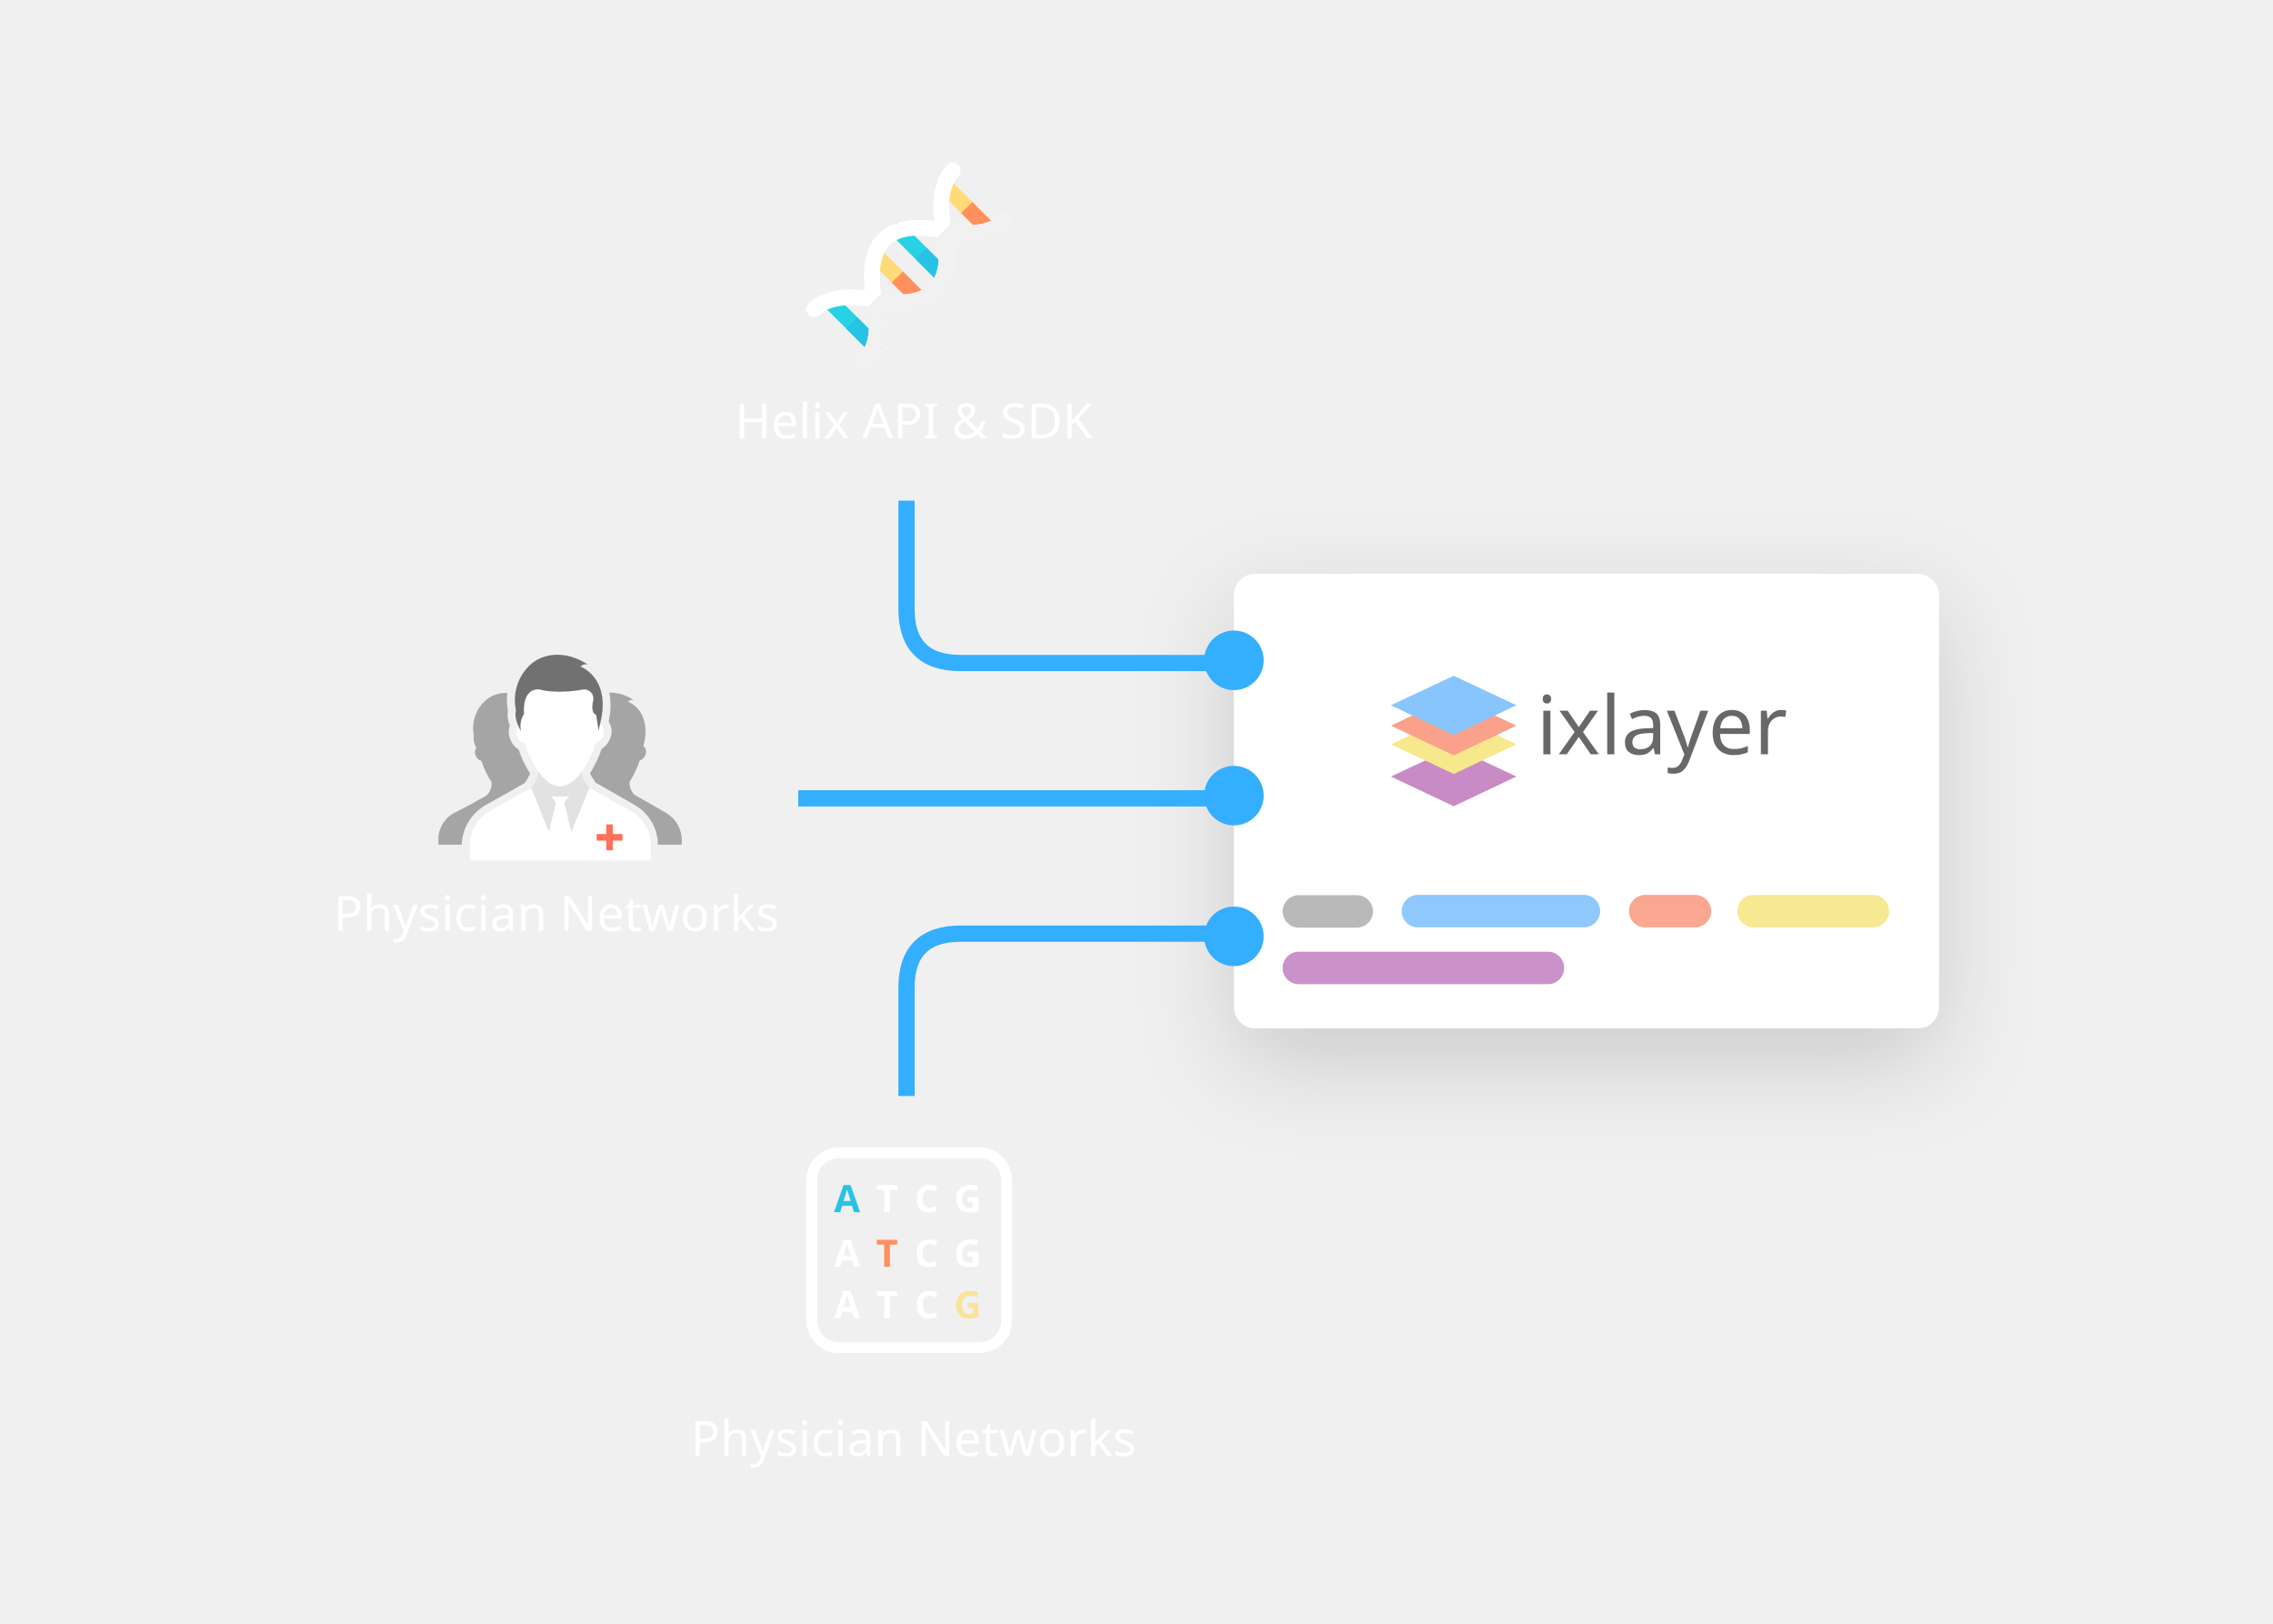
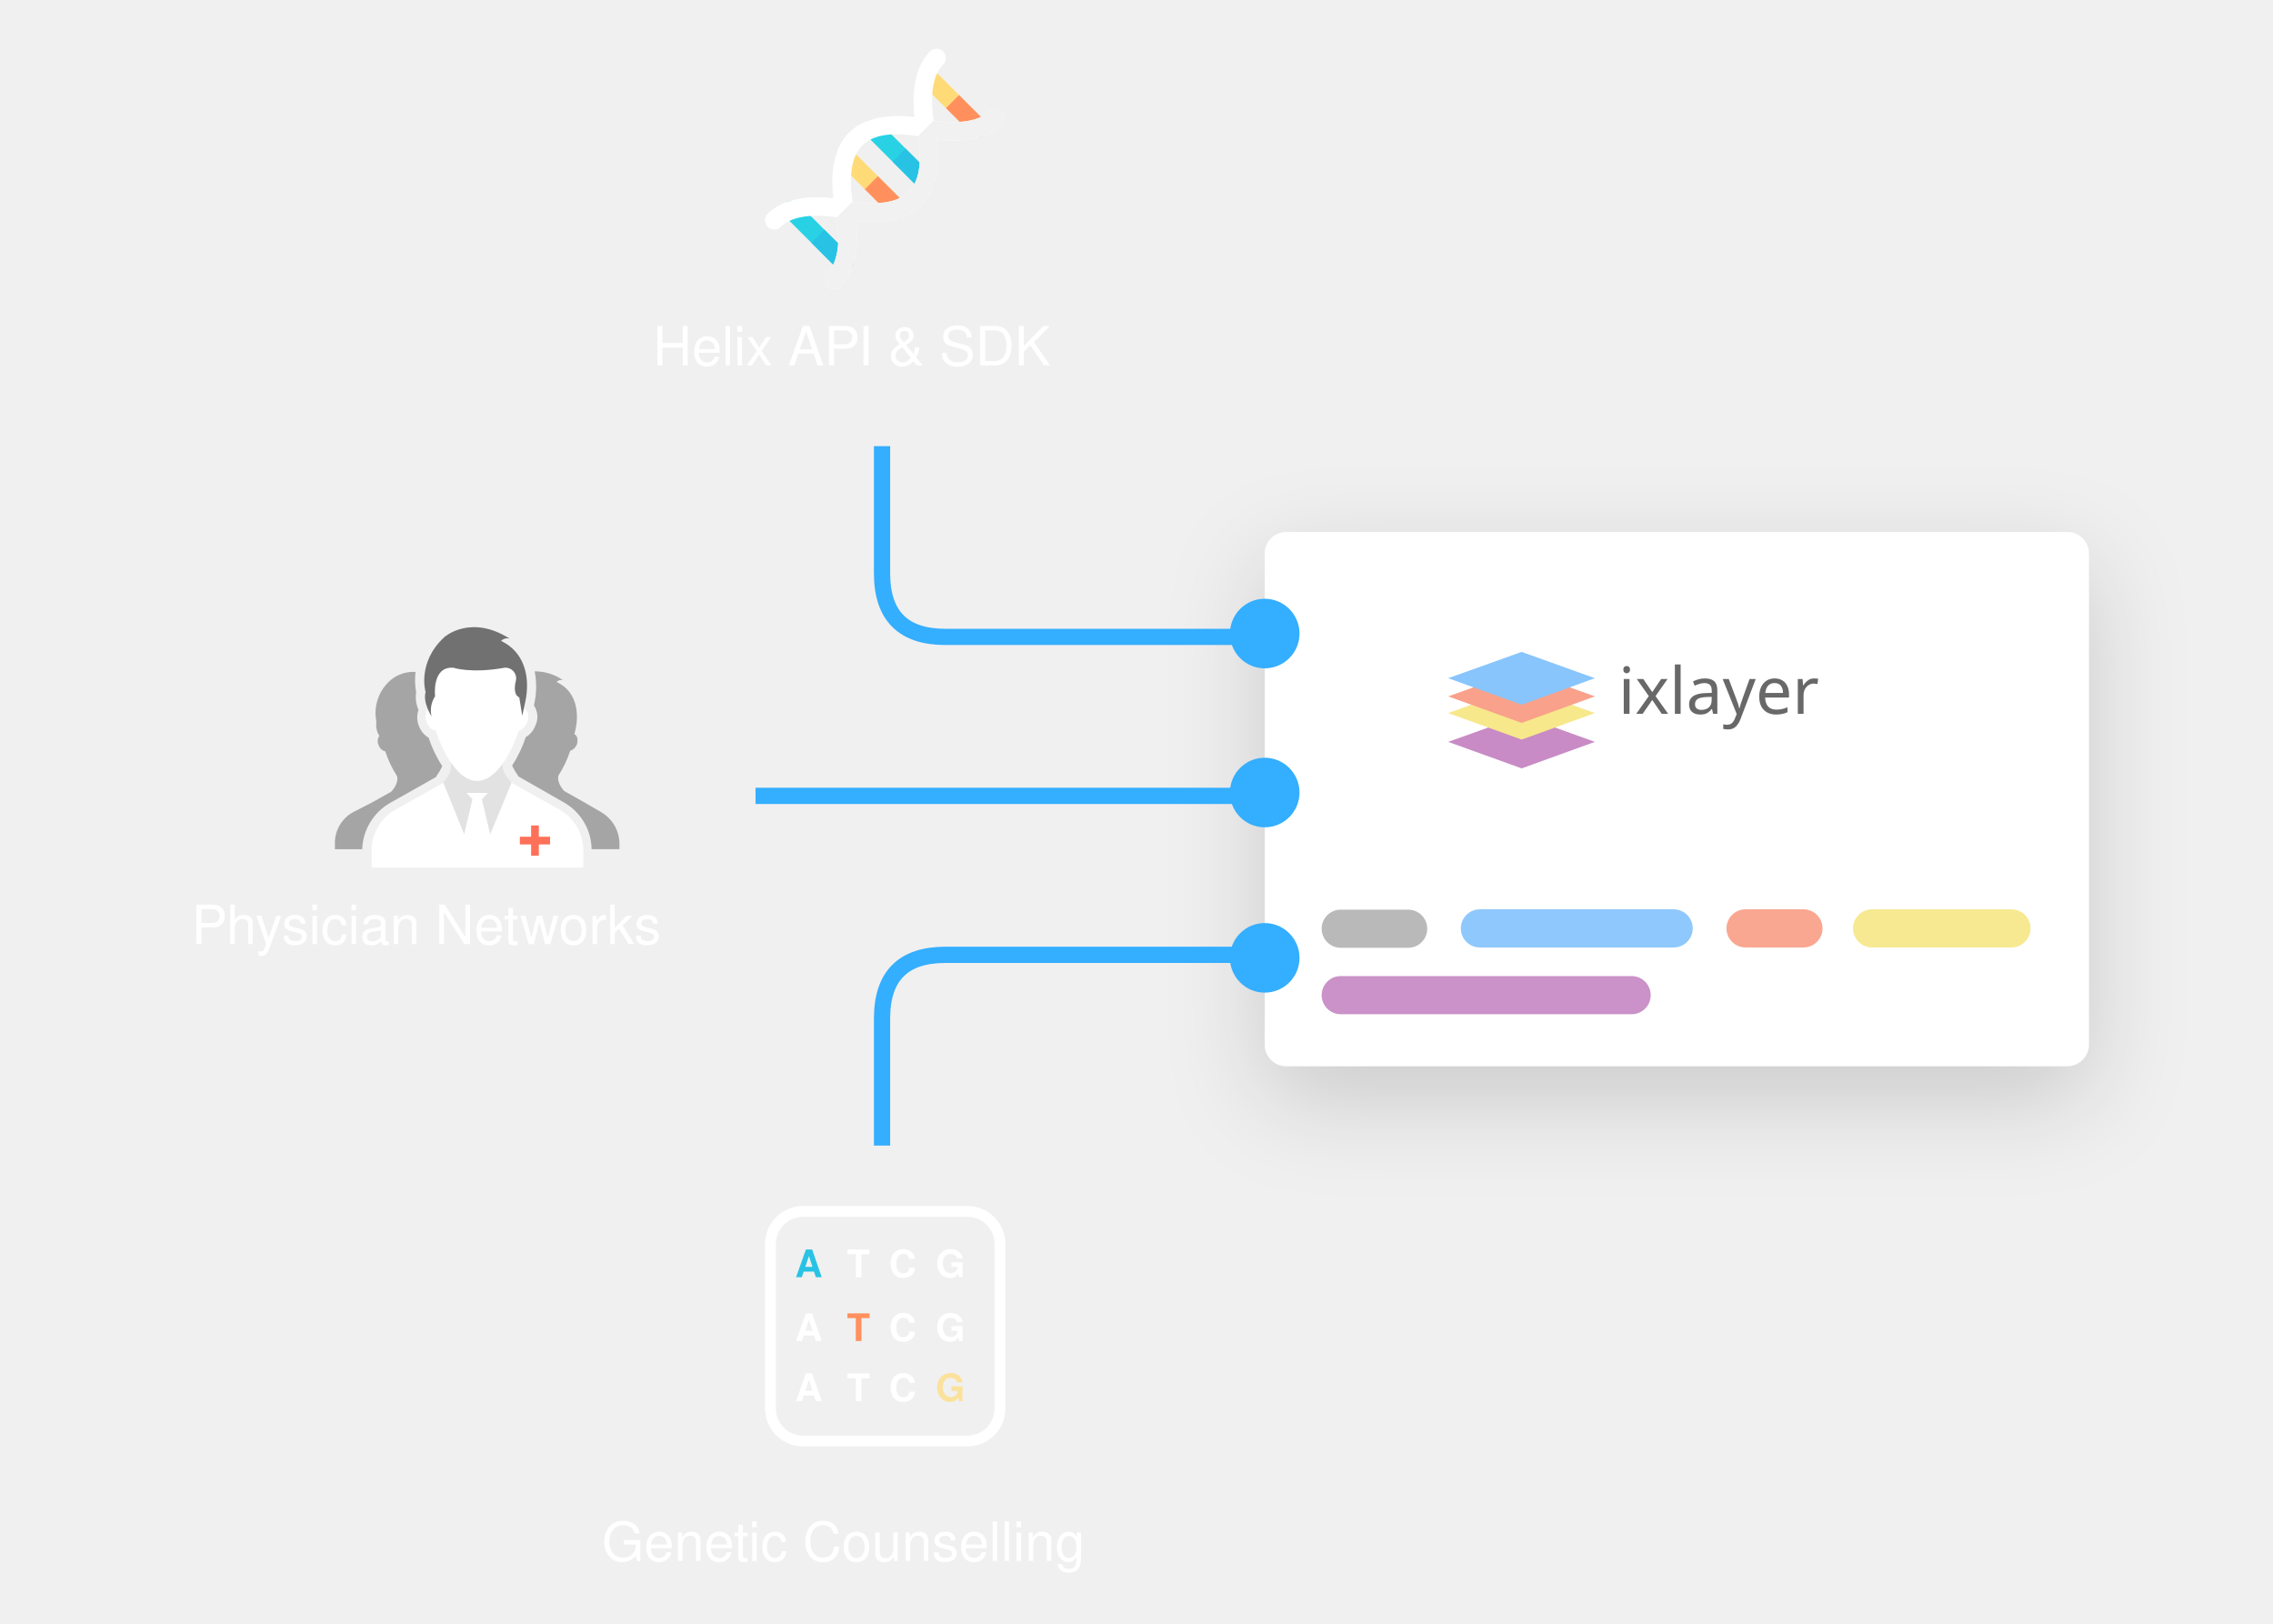
- <svg xmlns="http://www.w3.org/2000/svg" viewBox="-1233 5465 420 300">
+ <svg xmlns="http://www.w3.org/2000/svg" viewBox="-1228 8051 420 300">
  <defs>
-     <style>.a,.ad,.o,.r{fill:#fff;}.b{clip-path:url(#e);}.c{opacity:0.94;}.d{fill:#b5b5b5;}.e{fill:#88c5fc;}.f{fill:#c78bc5;}.g{fill:#f9a18a;}.h{fill:#f7e88b;}.i{fill:#686868;font-size:15px;font-family:TrebuchetMS, Trebuchet MS;}.j{fill:#c17dbe;opacity:0.89;}.k,.m{fill:none;}.k{stroke:#34aeff;stroke-miterlimit:10;stroke-width:3px;}.l{fill:#34aeff;}.aa,.n{fill:#28c3e4;}.n,.o,.p,.q{font-size:7px;font-family:Quicksand-Bold, Quicksand;font-weight:700;}.p,.y{fill:#ff905e;}.q,.x{fill:#ffdb77;}.q{opacity:0.7;}.r{font-size:9px;font-family:Quicksand-Regular, Quicksand;}.s{fill:#e2e2e2;}.t{fill:#717171;}.u{fill:#a5a5a5;}.v{fill:#ff7058;}.w{clip-path:url(#c);}.z{fill:#28d2e4;}.ab{fill:#f2f1f1;}.ac,.ad{stroke:none;}.ae{filter:url(#a);}</style>
-     <filter id="a" x="-1032" y="5550.003" width="184.291" height="137.997" filterUnits="userSpaceOnUse">
+     <style>
+       .cls-1, .cls-15, .cls-18, .cls-30 {
+         fill: #fff;
+       }
+ 
+       .cls-2 {
+         clip-path: url(#clip-ixAnypoint-genetic-services_1);
+       }
+ 
+       .cls-3 {
+         opacity: 0.94;
+       }
+ 
+       .cls-4 {
+         fill: #b5b5b5;
+       }
+ 
+       .cls-5 {
+         fill: #88c5fc;
+       }
+ 
+       .cls-6 {
+         fill: #c78bc5;
+       }
+ 
+       .cls-7 {
+         fill: #f9a18a;
+       }
+ 
+       .cls-8 {
+         fill: #f7e88b;
+       }
+ 
+       .cls-9 {
+         fill: #686868;
+         font-size: 12px;
+         font-family: TrebuchetMS, Trebuchet MS;
+       }
+ 
+       .cls-10 {
+         fill: #c17dbe;
+         opacity: 0.89;
+       }
+ 
+       .cls-11, .cls-13 {
+         fill: none;
+       }
+ 
+       .cls-11 {
+         stroke: #34aeff;
+         stroke-miterlimit: 10;
+         stroke-width: 3px;
+       }
+ 
+       .cls-12 {
+         fill: #34aeff;
+       }
+ 
+       .cls-14, .cls-27 {
+         fill: #28c3e4;
+       }
+ 
+       .cls-14, .cls-15, .cls-16, .cls-17 {
+         font-size: 7px;
+         font-family: Helvetica-Bold, Helvetica;
+         font-weight: 700;
+       }
+ 
+       .cls-16, .cls-25 {
+         fill: #ff905e;
+       }
+ 
+       .cls-17, .cls-24 {
+         fill: #ffdb77;
+       }
+ 
+       .cls-17 {
+         opacity: 0.7;
+       }
+ 
+       .cls-18 {
+         font-size: 10px;
+         font-family: Helvetica;
+       }
+ 
+       .cls-19 {
+         fill: #e2e2e2;
+       }
+ 
+       .cls-20 {
+         fill: #717171;
+       }
+ 
+       .cls-21 {
+         fill: #a5a5a5;
+       }
+ 
+       .cls-22 {
+         fill: #ff7058;
+       }
+ 
+       .cls-23 {
+         clip-path: url(#clip-path);
+       }
+ 
+       .cls-26 {
+         fill: #28d2e4;
+       }
+ 
+       .cls-28 {
+         fill: #f2f1f1;
+       }
+ 
+       .cls-29, .cls-30 {
+         stroke: none;
+       }
+ 
+       .cls-31 {
+         filter: url(#Rectangle_149);
+       }
+     </style>
+     <filter id="Rectangle_149" x="-1021.306" y="8128.292" width="206.283" height="152.684" filterUnits="userSpaceOnUse">
      <feOffset dy="6" input="SourceAlpha" />
-       <feGaussianBlur stdDeviation="9" result="b" />
+       <feGaussianBlur stdDeviation="9" result="blur" />
      <feFlood flood-opacity="0.161" />
-       <feComposite operator="in" in2="b" />
+       <feComposite operator="in" in2="blur" />
      <feComposite in="SourceGraphic" />
    </filter>
-     <clipPath id="c">
-       <rect class="a" width="38" height="38" transform="translate(323 951)" />
+     <clipPath id="clip-path">
+       <rect id="Rectangle_155" data-name="Rectangle 155" class="cls-1" width="44.414" height="44.414" />
    </clipPath>
-     <clipPath id="e">
-       <rect x="-1233" y="5465" width="420" height="300" />
+     <clipPath id="clip-ixAnypoint-genetic-services_1">
+       <rect x="-1228" y="8051" width="420" height="300" />
    </clipPath>
  </defs>
-   <g id="d" class="b">
-     <g transform="translate(-1509 4313)">
-       <g transform="translate(-1128 -101.997)">
-         <g class="ae" transform="matrix(1, 0, 0, 1, 2637, -4211)">
-           <rect class="a" width="130.291" height="83.997" rx="4" transform="translate(-1005 5571)" />
-         </g>
-         <g class="c" transform="translate(1641.454 1419.336)">
-           <rect class="d" width="16.692" height="6" rx="3" transform="translate(-0.454 0.051)" />
-           <rect class="e" width="36.666" height="6" rx="3" transform="translate(21.546 0)" />
-           <rect class="f" width="52.021" height="6" rx="3" transform="translate(-0.454 10.5)" />
-           <rect class="g" width="15.19" height="6" rx="3" transform="translate(63.546 0)" />
-           <rect class="h" width="28.075" height="6" rx="3" transform="translate(83.546 0)" />
-         </g>
-         <g transform="translate(1661 1376.469)">
-           <text class="i" transform="translate(26.892 16.887)">
+   <g id="ixAnypoint-genetic-services_1" data-name="ixAnypoint-genetic-services – 1" class="cls-2">
+     <g id="Group_740" data-name="Group 740" transform="translate(-1527 6878)">
+       <g id="Group_392" data-name="Group 392" transform="translate(532.694 1271.292)">
+         <g class="cls-31" transform="matrix(1, 0, 0, 1, 994.31, -8149.29)">
+           <rect id="Rectangle_149-2" data-name="Rectangle 149" class="cls-1" width="152.283" height="98.684" rx="4" transform="translate(-994.31 8149.29)" />
+         </g>
+         <g id="Group_353" data-name="Group 353" class="cls-3" transform="translate(10.519 69.711)">
+           <rect id="Rectangle_19" data-name="Rectangle 19" class="cls-4" width="19.51" height="7.049" rx="3.525" transform="translate(0 0.06)" />
+           <rect id="Rectangle_20" data-name="Rectangle 20" class="cls-5" width="42.855" height="7.049" rx="3.525" transform="translate(25.713 0)" />
+           <rect id="Rectangle_21" data-name="Rectangle 21" class="cls-6" width="60.801" height="7.049" rx="3.525" transform="translate(0 12.335)" />
+           <rect id="Rectangle_95" data-name="Rectangle 95" class="cls-7" width="17.753" height="7.049" rx="3.525" transform="translate(74.802 0)" />
+           <rect id="Rectangle_96" data-name="Rectangle 96" class="cls-8" width="32.814" height="7.049" rx="3.525" transform="translate(98.178 0)" />
+         </g>
+         <g id="ixlayer-logo" transform="translate(33.895 22.15)">
+           <text id="ix_layer" data-name="ix layer" class="cls-9" transform="translate(31.431 11.449)">
            <tspan x="0" y="0">ixlayer</tspan>
          </text>
-           <path class="j" d="M259,1087.829l11.617-5.444,11.583,5.444-11.583,5.488Z" transform="translate(-259 -1066.827)" />
-           <path class="h" d="M259,1087.829l11.617-5.444,11.583,5.444-11.583,5.488Z" transform="translate(-259 -1072.786)" />
-           <path class="g" d="M259,1087.829l11.617-5.444,11.583,5.444-11.583,5.488Z" transform="translate(-259 -1076.237)" />
-           <path class="e" d="M259,1087.829l11.617-5.444,11.583,5.444-11.583,5.488Z" transform="translate(-259 -1080)" />
-         </g>
-       </g>
-       <path class="k" d="M375,120H355q-10,0-10-10V60" transform="translate(563.5 979.5) rotate(90)" />
-       <path class="l" d="M5.5,0A5.5,5.5,0,1,1,0,5.5,5.5,5.5,0,0,1,5.5,0Z" transform="translate(509.5 1319.5) rotate(90)" />
-       <path class="k" d="M405,120H355q-10,0-10-10V90" transform="translate(98.5 1154.5)" />
-       <path class="l" d="M5.5,0A5.5,5.5,0,1,1,0,5.5,5.5,5.5,0,0,1,5.5,0Z" transform="translate(509.5 1268.5) rotate(90)" />
-       <path class="k" d="M405,120H325" transform="translate(98.5 1179.5)" />
-       <path class="l" d="M5.5,0A5.5,5.5,0,1,1,0,5.5,5.5,5.5,0,0,1,5.5,0Z" transform="translate(509.5 1293.5) rotate(90)" />
-       <g transform="translate(219 -17)">
-         <g transform="translate(-667)">
-           <g class="m" transform="translate(873 1381)">
-             <path class="ac" d="M6,0H32a6,6,0,0,1,6,6V32a6,6,0,0,1-6,6H6a6,6,0,0,1-6-6V6A6,6,0,0,1,6,0Z" />
-             <path class="ad" d="M 32 36 C 34.206 36 36 34.206 36 32 L 36 6 C 36 3.794 34.206 2 32 2 L 6 2 C 3.794 2 2 3.794 2 6 L 2 32 C 2 34.206 3.794 36 6 36 L 32 36 M 32 38 L 6 38 C 2.686 38 0 35.314 0 32 L 0 6 C 0 2.686 2.686 0 6 0 L 32 0 C 35.314 0 38 2.686 38 6 L 38 32 C 38 35.314 35.314 38 32 38 Z" />
-           </g>
-           <g transform="translate(878.344 1385.969)">
-             <text class="n" transform="translate(2 7)">
-               <tspan x="-2.237" y="0">A</tspan>
-             </text>
-             <text class="o" transform="translate(9.719 7)">
-               <tspan x="-2.191" y="0">T</tspan>
-             </text>
-             <text class="o" transform="translate(16.844 7)">
-               <tspan x="-2.194" y="0">C</tspan>
-             </text>
-             <text class="o" transform="translate(24.375 7)">
-               <tspan x="-2.436" y="0">G</tspan>
-             </text>
-             <text class="o" transform="translate(2 17.094)">
-               <tspan x="-2.237" y="0">A</tspan>
-             </text>
-             <text class="p" transform="translate(9.719 17.094)">
-               <tspan x="-2.191" y="0">T</tspan>
-             </text>
-             <text class="o" transform="translate(16.844 17.094)">
-               <tspan x="-2.194" y="0">C</tspan>
-             </text>
-             <text class="o" transform="translate(24.375 17.094)">
-               <tspan x="-2.436" y="0">G</tspan>
-             </text>
-             <text class="o" transform="translate(2 26.594)">
-               <tspan x="-2.237" y="0">A</tspan>
-             </text>
-             <text class="o" transform="translate(9.719 26.594)">
-               <tspan x="-2.191" y="0">T</tspan>
-             </text>
-             <text class="o" transform="translate(16.844 26.594)">
-               <tspan x="-2.194" y="0">C</tspan>
-             </text>
-             <text class="q" transform="translate(24.375 26.594)">
-               <tspan x="-2.436" y="0">G</tspan>
-             </text>
-           </g>
-         </g>
-         <text class="r" transform="translate(225 1438)">
-           <tspan x="-40.387" y="0">Physician Networks</tspan>
+           <path id="Path_4" data-name="Path 4" class="cls-10" d="M259,1087.246l13.577-4.861,13.539,4.861-13.539,4.9Z" transform="translate(-259 -1070.622)" />
+           <path id="Path_3" data-name="Path 3" class="cls-8" d="M259,1087.246l13.577-4.861,13.539,4.861-13.539,4.9Z" transform="translate(-259 -1075.943)" />
+           <path id="Path_2" data-name="Path 2" class="cls-7" d="M259,1087.246l13.577-4.861,13.539,4.861-13.539,4.9Z" transform="translate(-259 -1079.024)" />
+           <path id="Path_1" data-name="Path 1" class="cls-5" d="M259,1087.246l13.577-4.861,13.539,4.861-13.539,4.9Z" transform="translate(-259 -1082.385)" />
+         </g>
+       </g>
+       <path id="Path_336" data-name="Path 336" class="cls-11" d="M35.245,70.127h-23.5Q0,70.127,0,58.439V0" transform="translate(532.11 1349.416) rotate(90)" />
+       <path id="Path_337" data-name="Path 337" class="cls-12" d="M6.462,0A6.428,6.428,0,1,1,0,6.428,6.445,6.445,0,0,1,6.462,0Z" transform="translate(539.122 1343.542) rotate(90)" />
+       <path id="Path_340" data-name="Path 340" class="cls-11" d="M415.127,125.245H356.688Q345,125.245,345,113.5V90" transform="translate(116.982 1165.428)" />
+       <path id="Path_341" data-name="Path 341" class="cls-12" d="M6.462,0A6.428,6.428,0,1,1,0,6.428,6.445,6.445,0,0,1,6.462,0Z" transform="translate(539.122 1283.625) rotate(90)" />
+       <path id="Path_342" data-name="Path 342" class="cls-11" d="M418.5,120H325" transform="translate(113.607 1200.045)" />
+       <path id="Path_343" data-name="Path 343" class="cls-12" d="M6.462,0A6.428,6.428,0,1,1,0,6.428,6.445,6.445,0,0,1,6.462,0Z" transform="translate(539.122 1312.996) rotate(90)" />
+       <g id="Group_396" data-name="Group 396" transform="translate(409.971 1395.823)">
+         <g id="Group_394" data-name="Group 394" transform="translate(30.389 0)">
+           <g id="Path_549" data-name="Path 549" class="cls-13">
+             <path class="cls-29" d="M7.013,0H37.4a7.013,7.013,0,0,1,7.013,7.013V37.4A7.013,7.013,0,0,1,37.4,44.414H7.013A7.013,7.013,0,0,1,0,37.4V7.013A7.013,7.013,0,0,1,7.013,0Z" />
+             <path class="cls-30" d="M 37.401 42.414 C 40.165 42.414 42.414 40.165 42.414 37.401 L 42.414 7.013 C 42.414 4.249 40.165 2 37.401 2 L 7.013 2 C 4.249 2 2 4.249 2 7.013 L 2 37.401 C 2 40.165 4.249 42.414 7.013 42.414 L 37.401 42.414 M 37.401 44.414 L 7.013 44.414 C 3.14 44.414 3.566284249245655e-06 41.274 3.566284249245655e-06 37.401 L 3.566284249245655e-06 7.013 C 3.566284249245655e-06 3.14 3.14 3.566284249245655e-06 7.013 3.566284249245655e-06 L 37.401 3.566284249245655e-06 C 41.274 3.566284249245655e-06 44.414 3.14 44.414 7.013 L 44.414 37.401 C 44.414 41.274 41.274 44.414 37.401 44.414 Z" />
+           </g>
+           <g id="Group_256" data-name="Group 256" transform="translate(5.077 8.145)">
+             <text id="A" class="cls-14" transform="translate(3 5)">
+               <tspan x="-2.528" y="0">A</tspan>
+             </text>
+             <text id="T" class="cls-15" transform="translate(12.19 5)">
+               <tspan x="-2.138" y="0">T</tspan>
+             </text>
+             <text id="C" class="cls-15" transform="translate(20.349 5)">
+               <tspan x="-2.528" y="0">C</tspan>
+             </text>
+             <text id="G" class="cls-15" transform="translate(29.152 5)">
+               <tspan x="-2.722" y="0">G</tspan>
+             </text>
+             <text id="A-2" data-name="A" class="cls-15" transform="translate(3 16.797)">
+               <tspan x="-2.528" y="0">A</tspan>
+             </text>
+             <text id="T-2" data-name="T" class="cls-16" transform="translate(12.19 16.797)">
+               <tspan x="-2.138" y="0">T</tspan>
+             </text>
+             <text id="C-2" data-name="C" class="cls-15" transform="translate(20.349 16.797)">
+               <tspan x="-2.528" y="0">C</tspan>
+             </text>
+             <text id="G-2" data-name="G" class="cls-15" transform="translate(29.152 16.797)">
+               <tspan x="-2.722" y="0">G</tspan>
+             </text>
+             <text id="A-3" data-name="A" class="cls-15" transform="translate(3 27.901)">
+               <tspan x="-2.528" y="0">A</tspan>
+             </text>
+             <text id="T-3" data-name="T" class="cls-15" transform="translate(12.19 27.901)">
+               <tspan x="-2.138" y="0">T</tspan>
+             </text>
+             <text id="C-3" data-name="C" class="cls-15" transform="translate(20.349 27.901)">
+               <tspan x="-2.528" y="0">C</tspan>
+             </text>
+             <text id="G-3" data-name="G" class="cls-17" transform="translate(29.152 27.901)">
+               <tspan x="-2.722" y="0">G</tspan>
+             </text>
+           </g>
+         </g>
+         <text id="Genetic_Counselling" data-name="Genetic Counselling" class="cls-18" transform="translate(45 65.568)">
+           <tspan x="-44.749" y="0">Genetic Counselling</tspan>
        </text>
      </g>
-       <g transform="translate(153 74)">
-         <text class="r" transform="translate(225 1250)">
-           <tspan x="-40.387" y="0">Physician Networks</tspan>
+       <g id="Group_397" data-name="Group 397" transform="translate(334 1288.874)">
+         <text id="Physician_Networks" data-name="Physician Networks" class="cls-18" transform="translate(44 58.556)">
+           <tspan x="-43.625" y="0">Physician Networks</tspan>
        </text>
-         <g transform="translate(-476 368)">
-           <g transform="translate(680 830.968)">
-             <path class="s" d="M35.138,38.618,34.95,46.49,29.7,50.052l-5.154-3.468-.281-7.966s1.687-1.593,1.218-3.186h8.247C33.451,37.025,35.138,38.618,35.138,38.618Z" transform="translate(-7.21 -14.02)" />
-             <path class="a" d="M41.724,53.367V50.649a7.4,7.4,0,0,0-3.655-6.373l-3.842-2.156-3.842-2.155h0L27.01,48.119,25.7,42.589l.937-1.031H23.262l.937,1.031-1.312,5.529-3.28-8.153-3.842,2.155-3.842,2.155a7.4,7.4,0,0,0-3.655,6.373v2.718H41.724Z" transform="translate(-2.456 -15.367)" />
-             <g transform="translate(13.813 12.353)">
-               <ellipse class="a" cx="1.874" cy="1.312" rx="1.874" ry="1.312" transform="translate(1.43 4.466) rotate(-112.421)" />
-               <ellipse class="a" cx="1.874" cy="1.312" rx="1.874" ry="1.312" transform="translate(17.28 1.003) rotate(112.421)" />
+         <g id="Group_393" data-name="Group 393" transform="translate(26.882 0)">
+           <g id="Dr_-_04" data-name="Dr - 04" transform="translate(0)">
+             <path id="Path_542" data-name="Path 542" class="cls-19" d="M36.973,39.156l-.219,9.2L30.62,52.519,24.6,48.466l-.329-9.31s1.972-1.862,1.424-3.724H35.33C35,37.294,36.973,39.156,36.973,39.156Z" transform="translate(-4.331 -10.406)" />
+             <path id="Path_543" data-name="Path 543" class="cls-1" d="M47.371,55.629V52.452A8.646,8.646,0,0,0,43.1,45l-4.491-2.519-4.491-2.519h0l-3.943,9.53L28.64,43.032l1.1-1.2H25.792l1.1,1.2-1.533,6.463-3.834-9.53L17.03,42.485,12.539,45a8.646,8.646,0,0,0-4.272,7.448v3.176h39.1Z" transform="translate(-1.476 -11.215)" />
+             <g id="Group_196" data-name="Group 196" transform="translate(16.144 14.438)">
+               <ellipse id="Ellipse_286" data-name="Ellipse 286" class="cls-1" cx="2.191" cy="1.533" rx="2.191" ry="1.533" transform="translate(1.671 5.22) rotate(-112.421)" />
+               <ellipse id="Ellipse_287" data-name="Ellipse 287" class="cls-1" cx="2.191" cy="1.533" rx="2.191" ry="1.533" transform="translate(20.197 1.173) rotate(112.421)" />
            </g>
-             <path class="a" d="M36.328,18.129a6.636,6.636,0,0,1-.094,1.312h0c-.562,4.4-3.655,11.527-7.4,11.527s-6.841-7.122-7.4-11.621a5.342,5.342,0,0,1-.094-1.218,7.5,7.5,0,0,1,14.995,0Z" transform="translate(-6.339 -6.651)" />
-             <path class="t" d="M21.247,19.07a4.13,4.13,0,0,1,.562-3.186s-.562-4.78,2.905-4.5c0,0,2.811.937,8.06,0a1.689,1.689,0,0,1,1.781,2.155s-.562,2.062.562,2.53l.469,2.905.469-2.155c.843-3.936-.094-7.872-3.749-9.653h-.094a1.35,1.35,0,0,1,1.406-.375c-6.185-3.936-10.309-.281-10.309-.281a8.872,8.872,0,0,0-3,8.716C19.841,16.915,21.247,19.07,21.247,19.07Z" transform="translate(-5.971 -4.968)" />
-             <g transform="translate(0 6.98)">
-               <path class="u" d="M8.716,35.741l3.842-2.155,3.468-1.968v-.094h0a8.9,8.9,0,0,0,.937-1.593,20.016,20.016,0,0,1-2.155-4.5,3.518,3.518,0,0,1-1.5-1.781,3.628,3.628,0,0,1-.094-2.624,5.112,5.112,0,0,1-.375-2.811,10.71,10.71,0,0,1-.094-3.186A5.585,5.585,0,0,0,8.9,16.248,6.852,6.852,0,0,0,6.56,22.9a3.2,3.2,0,0,0,.469,2.249,1.392,1.392,0,0,0-.094,1.5,1.446,1.446,0,0,0,1.031.937A16.969,16.969,0,0,0,9.84,31.524h0A3.114,3.114,0,0,1,8.9,33.961h0l-3,1.687L2.811,37.241A5.514,5.514,0,0,0,0,42.114v.937H4.311A8.806,8.806,0,0,1,8.716,35.741Z" transform="translate(0 -14.936)" />
-               <path class="u" d="M54.018,37.2l-2.905-1.687-3-1.687h0a3.114,3.114,0,0,1-.937-2.437h0a16.969,16.969,0,0,0,1.874-3.936,1.674,1.674,0,0,0,1.031-.937c.281-.75.094-1.5-.375-1.687l.187-.75c.656-3-.094-6.092-2.811-7.4a.29.29,0,0,0-.187-.094,1.034,1.034,0,0,1,1.031-.281,7.791,7.791,0,0,0-4.5-1.406,12.451,12.451,0,0,1-.094,5.248v.187a3.188,3.188,0,0,1,.187,3.186,3.518,3.518,0,0,1-1.5,1.781,20.016,20.016,0,0,1-2.155,4.5,8.9,8.9,0,0,0,.937,1.593h0v.094L48.02,35.61a8.634,8.634,0,0,1,4.4,7.4h4.4v-.937A5.83,5.83,0,0,0,54.018,37.2Z" transform="translate(-11.845 -14.898)" />
+             <path id="Path_544" data-name="Path 544" class="cls-1" d="M38.859,19.395a7.757,7.757,0,0,1-.11,1.533h0C38.092,26.076,34.477,34.4,30.1,34.4s-8-8.325-8.653-13.582a6.244,6.244,0,0,1-.11-1.424,8.763,8.763,0,0,1,17.526,0Z" transform="translate(-3.808 -5.979)" />
+             <path id="Path_545" data-name="Path 545" class="cls-20" d="M21.441,21.451a4.827,4.827,0,0,1,.657-3.724s-.657-5.586,3.4-5.258c0,0,3.286,1.1,9.42,0A1.974,1.974,0,0,1,37,14.988s-.657,2.41.657,2.957l.548,3.4.548-2.519c.986-4.6-.11-9.2-4.381-11.282h-.11A1.578,1.578,0,0,1,35.9,7.1c-7.229-4.6-12.049-.329-12.049-.329C18.7,11.483,20.346,16.96,20.346,16.96,19.8,18.931,21.441,21.451,21.441,21.451Z" transform="translate(-3.587 -4.968)" />
+             <g id="Group_197" data-name="Group 197" transform="translate(0 8.158)">
+               <path id="Path_546" data-name="Path 546" class="cls-21" d="M10.187,39.238l4.491-2.519,4.053-2.3v-.11h0a10.4,10.4,0,0,0,1.1-1.862,23.394,23.394,0,0,1-2.519-5.258,4.112,4.112,0,0,1-1.753-2.081,4.241,4.241,0,0,1-.11-3.067,5.975,5.975,0,0,1-.438-3.286,12.518,12.518,0,0,1-.11-3.724,6.527,6.527,0,0,0-4.491,1.424,8.009,8.009,0,0,0-2.738,7.777,3.736,3.736,0,0,0,.548,2.629,1.627,1.627,0,0,0-.11,1.753,1.69,1.69,0,0,0,1.2,1.1,19.833,19.833,0,0,0,2.191,4.6h0c.329,1.424-1.1,2.848-1.1,2.848h0L6.9,39.128,3.286,40.99A6.444,6.444,0,0,0,0,46.686v1.1H5.039A10.292,10.292,0,0,1,10.187,39.238Z" transform="translate(0 -14.921)" />
+               <path id="Path_547" data-name="Path 547" class="cls-21" d="M56.406,40.968,53.011,39l-3.505-1.972h0s-1.424-1.424-1.1-2.848h0a19.833,19.833,0,0,0,2.191-4.6,1.956,1.956,0,0,0,1.2-1.1c.329-.876.11-1.753-.438-1.972l.219-.876c.767-3.505-.11-7.12-3.286-8.653a.339.339,0,0,0-.219-.11,1.209,1.209,0,0,1,1.2-.329A9.106,9.106,0,0,0,44.029,14.9a14.553,14.553,0,0,1-.11,6.134v.219a3.726,3.726,0,0,1,.219,3.724,4.112,4.112,0,0,1-1.753,2.081,23.4,23.4,0,0,1-2.519,5.258,10.4,10.4,0,0,0,1.1,1.862h0v.11L49.4,39.106a10.092,10.092,0,0,1,5.148,8.653h5.148v-1.1A6.814,6.814,0,0,0,56.406,40.968Z" transform="translate(-7.116 -14.898)" />
            </g>
-             <path class="v" d="M46.38,51.346H44.6V49.565H43.381v1.781H41.6v1.218h1.781v1.781H44.6V52.564H46.38Z" transform="translate(-12.36 -18.219)" />
-           </g>
-         </g>
-       </g>
-       <g transform="translate(219 -17)">
-         <text class="r" transform="translate(225 1250)">
-           <tspan x="-32.18" y="0">Helix API &amp; SDK</tspan>
+             <path id="Path_548" data-name="Path 548" class="cls-22" d="M47.186,51.646H45.105V49.565H43.681v2.081H41.6V53.07h2.081v2.081h1.424V53.07h2.081Z" transform="translate(-7.425 -12.928)" />
+           </g>
+         </g>
+       </g>
+       <g id="Group_398" data-name="Group 398" transform="translate(419.322 1182)">
+         <text id="Helix_API_SDK" data-name="Helix API &amp; SDK" class="cls-18" transform="translate(37 58.519)">
+           <tspan x="-36.682" y="0">Helix API &amp; SDK</tspan>
        </text>
-         <g class="w" transform="translate(-117 248)">
-           <g transform="translate(323 951)">
-             <path class="x" d="M27.594,37.022,19.31,28.738a1.462,1.462,0,0,1,2.067-2.067l8.284,8.284a1.462,1.462,0,0,1-2.067,2.067Z" transform="translate(-7.671 -10.661)" />
-             <path class="y" d="M32.788,38.082,28.646,33.94l-2.067,2.067,4.142,4.142a1.462,1.462,0,0,0,2.067-2.067Z" transform="translate(-10.798 -13.788)" />
-             <path class="x" d="M49.2,15.415,40.917,7.13a1.462,1.462,0,1,1,2.067-2.067l8.284,8.284A1.462,1.462,0,0,1,49.2,15.415Z" transform="translate(-16.449 -1.883)" />
-             <path class="y" d="M54.395,16.475l-4.142-4.142L48.186,14.4l4.142,4.142a1.462,1.462,0,0,0,2.067-2.067Z" transform="translate(-19.576 -5.01)" />
-             <path class="z" d="M13.348,51.268,5.064,42.984a1.462,1.462,0,0,1,2.067-2.067L15.414,49.2a1.462,1.462,0,0,1-2.067,2.067Z" transform="translate(-1.883 -16.449)" />
-             <path class="aa" d="M18.542,52.328,14.4,48.186l-2.067,2.067,4.142,4.142a1.462,1.462,0,1,0,2.067-2.067Z" transform="translate(-5.01 -19.576)" />
-             <path class="z" d="M34.955,29.661l-8.284-8.284a1.462,1.462,0,1,1,2.067-2.067l8.284,8.284a1.462,1.462,0,0,1-2.067,2.067Z" transform="translate(-10.661 -7.671)" />
-             <path class="aa" d="M40.149,30.721l-4.142-4.142L33.94,28.646l4.142,4.142a1.462,1.462,0,0,0,2.067-2.067Z" transform="translate(-13.788 -10.798)" />
-             <path class="a" d="M27.2,14.366c2.758.326,7.538.386,10.377-2.452A1.462,1.462,0,0,0,35.5,9.847c-2,2-6.055,1.949-8.852,1.49-.394-2.348-.613-6.728,1.5-8.842A1.462,1.462,0,0,0,26.087.428C23.248,3.266,23.308,8.047,23.634,10.8,14.316,9.7,9.68,14.115,10.805,23.634c-2.758-.326-7.539-.386-10.377,2.452A1.462,1.462,0,0,0,2.5,28.153c2-2,6.04-1.95,8.843-1.491.458,2.8.507,6.844-1.491,8.843a1.462,1.462,0,0,0,2.067,2.067c2.838-2.838,2.778-7.619,2.452-10.377C23.684,28.3,28.321,23.885,27.2,14.366Zm-3.028-.533c1.318,8.054-1.716,10.617-7.282,10.6a19.763,19.763,0,0,1-3.053-.262,19.758,19.758,0,0,1-.262-3.053C13.551,15.683,15.971,12.491,24.167,13.833Z" transform="translate(0 0)" />
-             <path class="ab" d="M20.81,33.639c9.319,1.1,13.955-3.31,12.829-12.829,2.758.326,7.538.386,10.377-2.452a1.462,1.462,0,0,0-2.067-2.067c-2,2-6.046,1.949-8.843,1.491l-2.495,2.495c1.318,8.054-1.716,10.617-7.282,10.6a19.764,19.764,0,0,1-3.053-.262l-2.495,2.495c.458,2.8.507,6.844-1.491,8.843a1.462,1.462,0,0,0,2.067,2.067C21.2,41.178,21.136,36.4,20.81,33.639Z" transform="translate(-6.444 -6.444)" />
+         <g id="Mask_Group_8" data-name="Mask Group 8" class="cls-23" transform="translate(21.038 0)">
+           <g id="dna" transform="translate(0)">
+             <path id="Path_550" data-name="Path 550" class="cls-24" d="M29.064,38.841l-9.683-9.683A1.708,1.708,0,0,1,21.8,26.743l9.683,9.683a1.708,1.708,0,0,1-2.416,2.416Z" transform="translate(-5.779 -8.031)" />
+             <path id="Path_551" data-name="Path 551" class="cls-25" d="M33.836,38.781,28.995,33.94l-2.416,2.416L31.42,41.2a1.708,1.708,0,0,0,2.416-2.416Z" transform="translate(-8.134 -10.387)" />
+             <path id="Path_552" data-name="Path 552" class="cls-24" d="M50.671,17.234,40.989,7.552A1.708,1.708,0,0,1,43.4,5.136l9.683,9.683a1.708,1.708,0,0,1-2.416,2.416Z" transform="translate(-12.391 -1.419)" />
+             <path id="Path_553" data-name="Path 553" class="cls-25" d="M55.443,17.174,50.6,12.333l-2.416,2.416,4.841,4.841a1.708,1.708,0,0,0,2.416-2.416Z" transform="translate(-14.747 -3.774)" />
+             <path id="Path_554" data-name="Path 554" class="cls-26" d="M14.818,53.087,5.136,43.405a1.708,1.708,0,0,1,2.416-2.416l9.682,9.682a1.708,1.708,0,0,1-2.416,2.416Z" transform="translate(-1.419 -12.391)" />
+             <path id="Path_555" data-name="Path 555" class="cls-27" d="M19.59,53.027l-4.841-4.841L12.333,50.6l4.841,4.841a1.708,1.708,0,1,0,2.416-2.416Z" transform="translate(-3.774 -14.746)" />
+             <path id="Path_556" data-name="Path 556" class="cls-26" d="M36.425,31.48,26.743,21.8a1.708,1.708,0,0,1,2.416-2.416l9.683,9.683a1.708,1.708,0,1,1-2.416,2.416Z" transform="translate(-8.031 -5.778)" />
+             <path id="Path_557" data-name="Path 557" class="cls-27" d="M41.2,31.42l-4.841-4.841L33.94,28.995l4.841,4.841A1.708,1.708,0,0,0,41.2,31.42Z" transform="translate(-10.387 -8.134)" />
+             <path id="Path_558" data-name="Path 558" class="cls-1" d="M31.785,16.791c3.223.381,8.811.451,12.128-2.866A1.708,1.708,0,0,0,41.5,11.509c-2.34,2.34-7.077,2.278-10.346,1.742-.46-2.744-.717-7.864,1.753-10.334A1.708,1.708,0,0,0,30.49.5c-3.318,3.318-3.247,8.905-2.866,12.128C16.732,11.341,11.313,16.5,12.629,27.623,9.406,27.242,3.818,27.172.5,30.489a1.708,1.708,0,0,0,2.416,2.416c2.335-2.335,7.06-2.279,10.336-1.743.536,3.274.593,8-1.743,10.336a1.708,1.708,0,0,0,2.416,2.416c3.318-3.318,3.247-8.905,2.866-12.128C27.682,33.073,33.1,27.917,31.785,16.791Zm-3.539-.623c1.54,9.414-2.006,12.409-8.511,12.385a23.1,23.1,0,0,1-3.568-.306,23.093,23.093,0,0,1-.306-3.568C15.838,18.33,18.667,14.6,28.246,16.168Z" transform="translate(0 0)" />
+             <path id="Path_559" data-name="Path 559" class="cls-28" d="M21.645,36.64c10.891,1.288,16.31-3.868,14.995-14.995,3.223.381,8.811.451,12.128-2.866a1.708,1.708,0,1,0-2.416-2.416c-2.338,2.338-7.067,2.278-10.336,1.743L33.1,21.022c1.54,9.414-2.006,12.409-8.511,12.385a23.1,23.1,0,0,1-3.568-.306l-2.916,2.916c.536,3.274.593,8-1.743,10.336a1.708,1.708,0,1,0,2.416,2.416C22.1,45.451,22.026,39.863,21.645,36.64Z" transform="translate(-4.855 -4.855)" />
          </g>
        </g>
      </g>
    </g>
  </g>
</svg>
